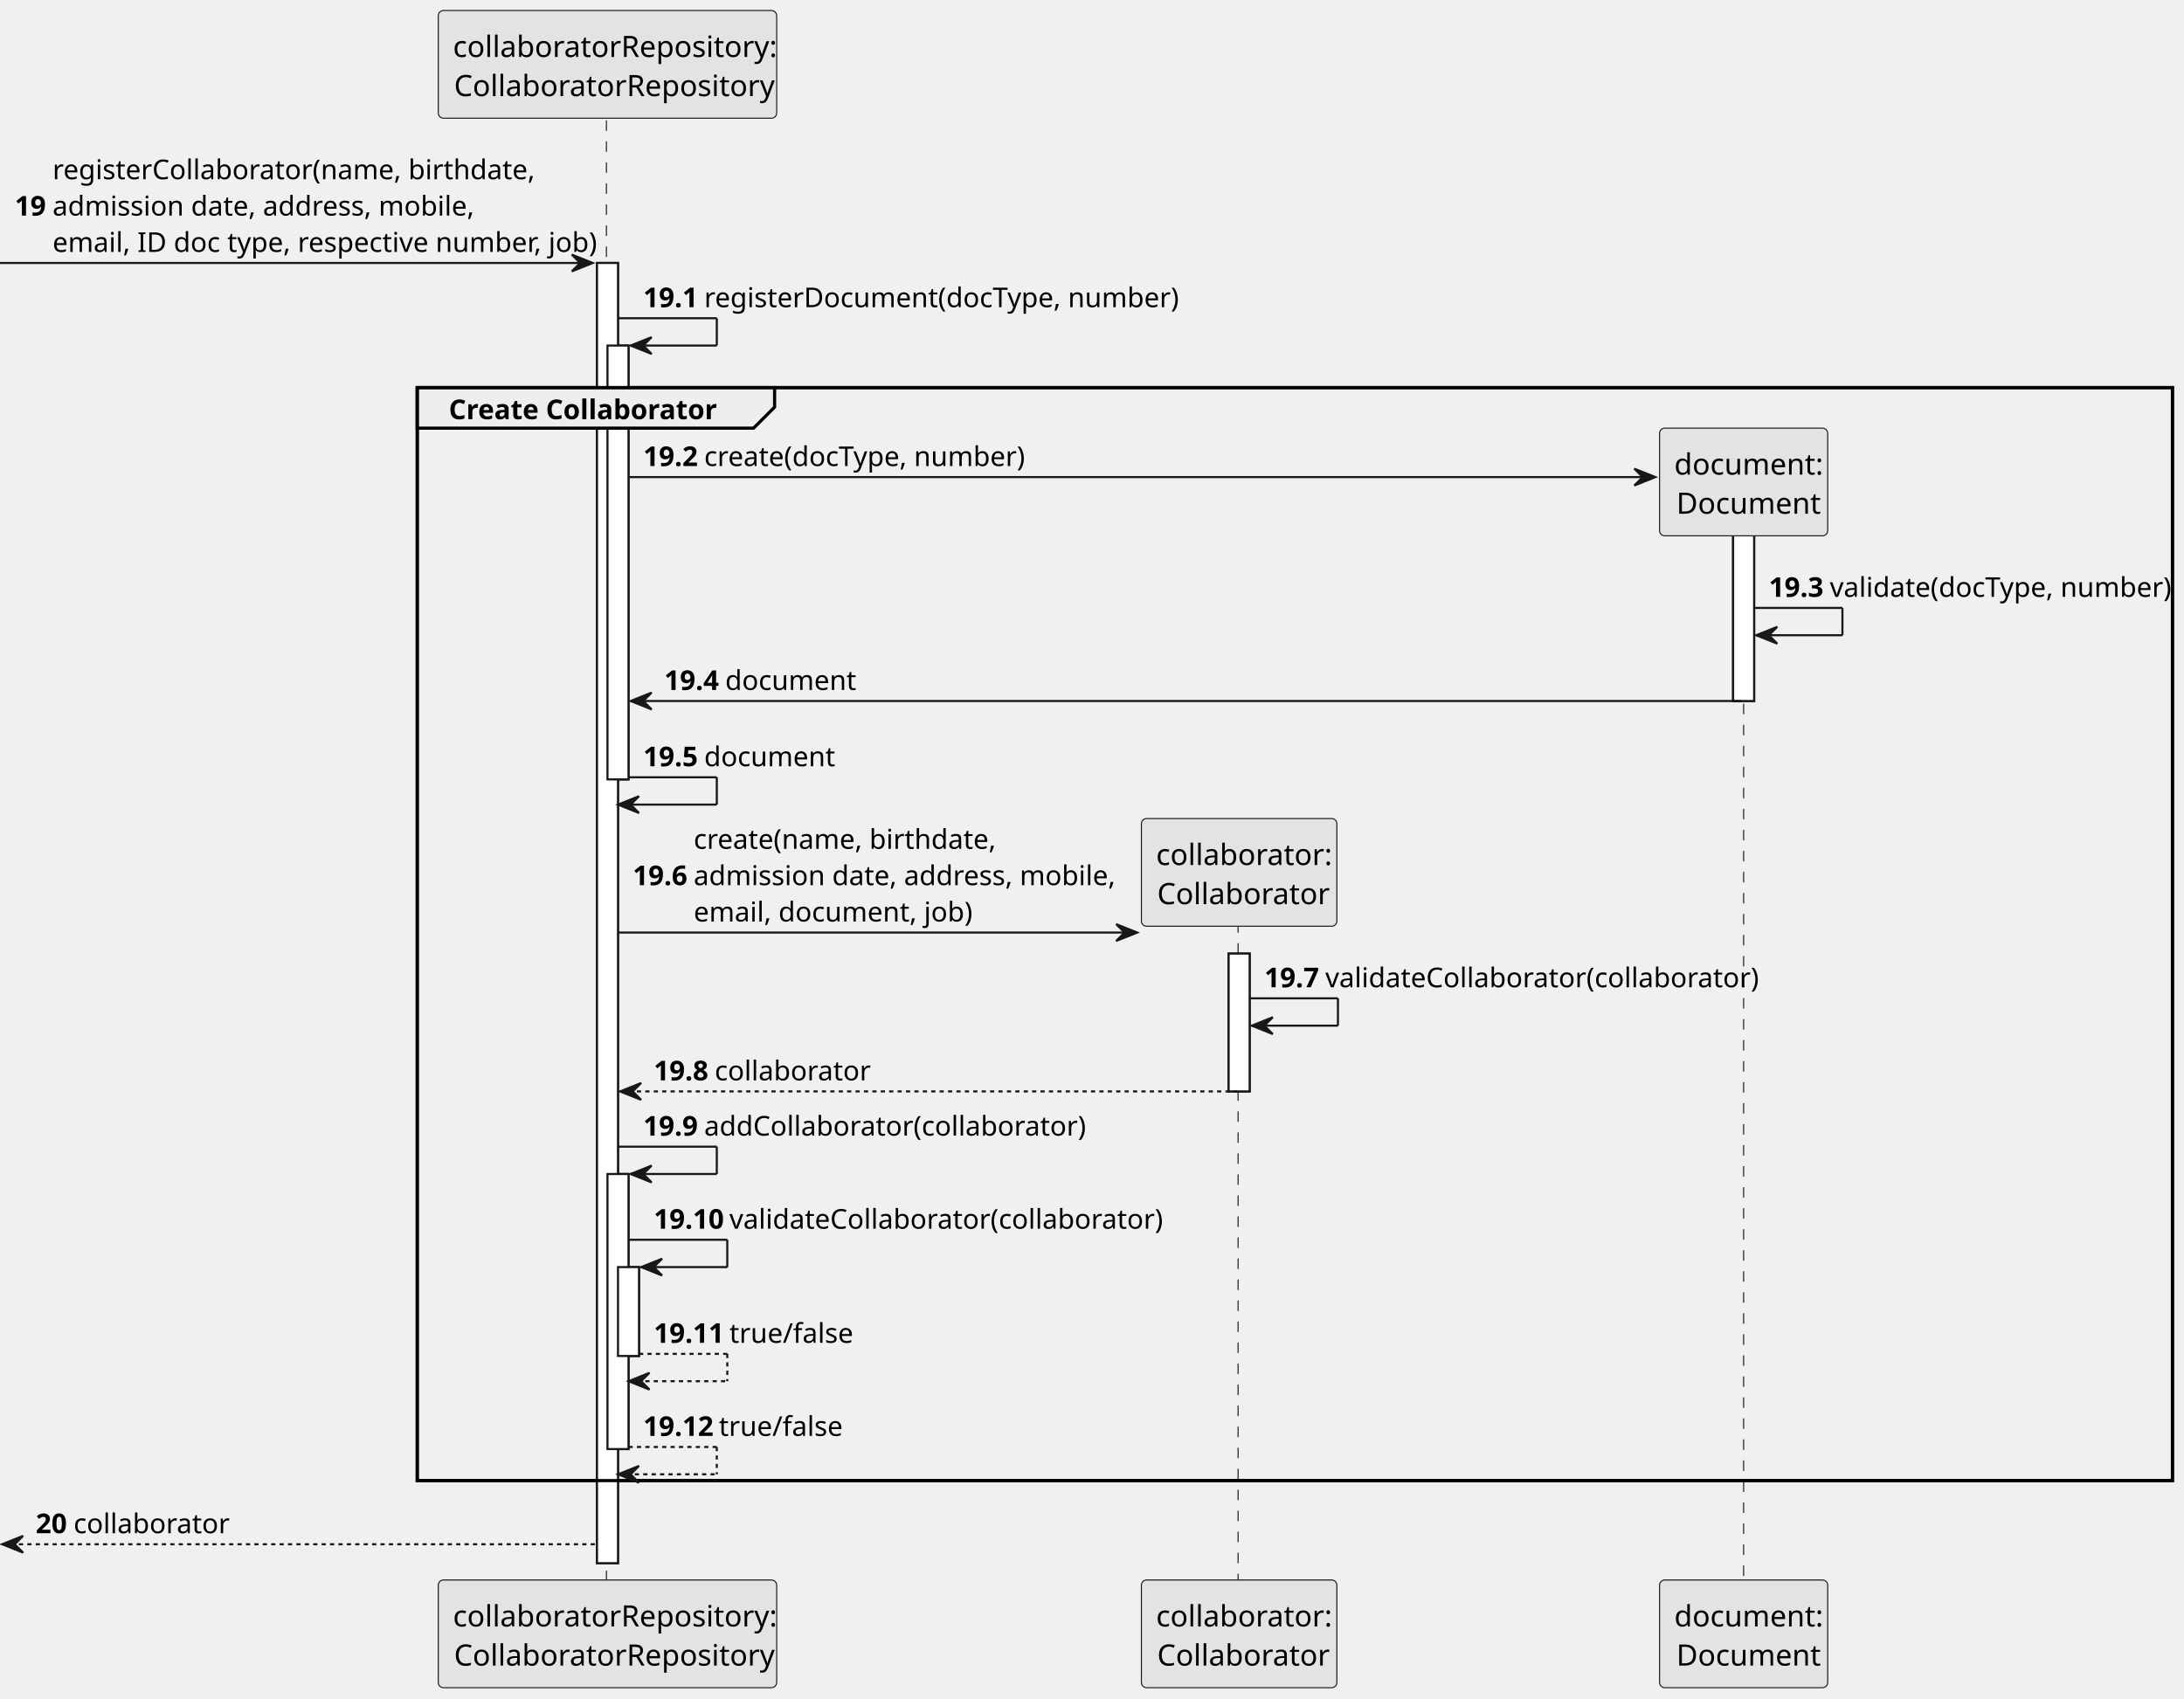
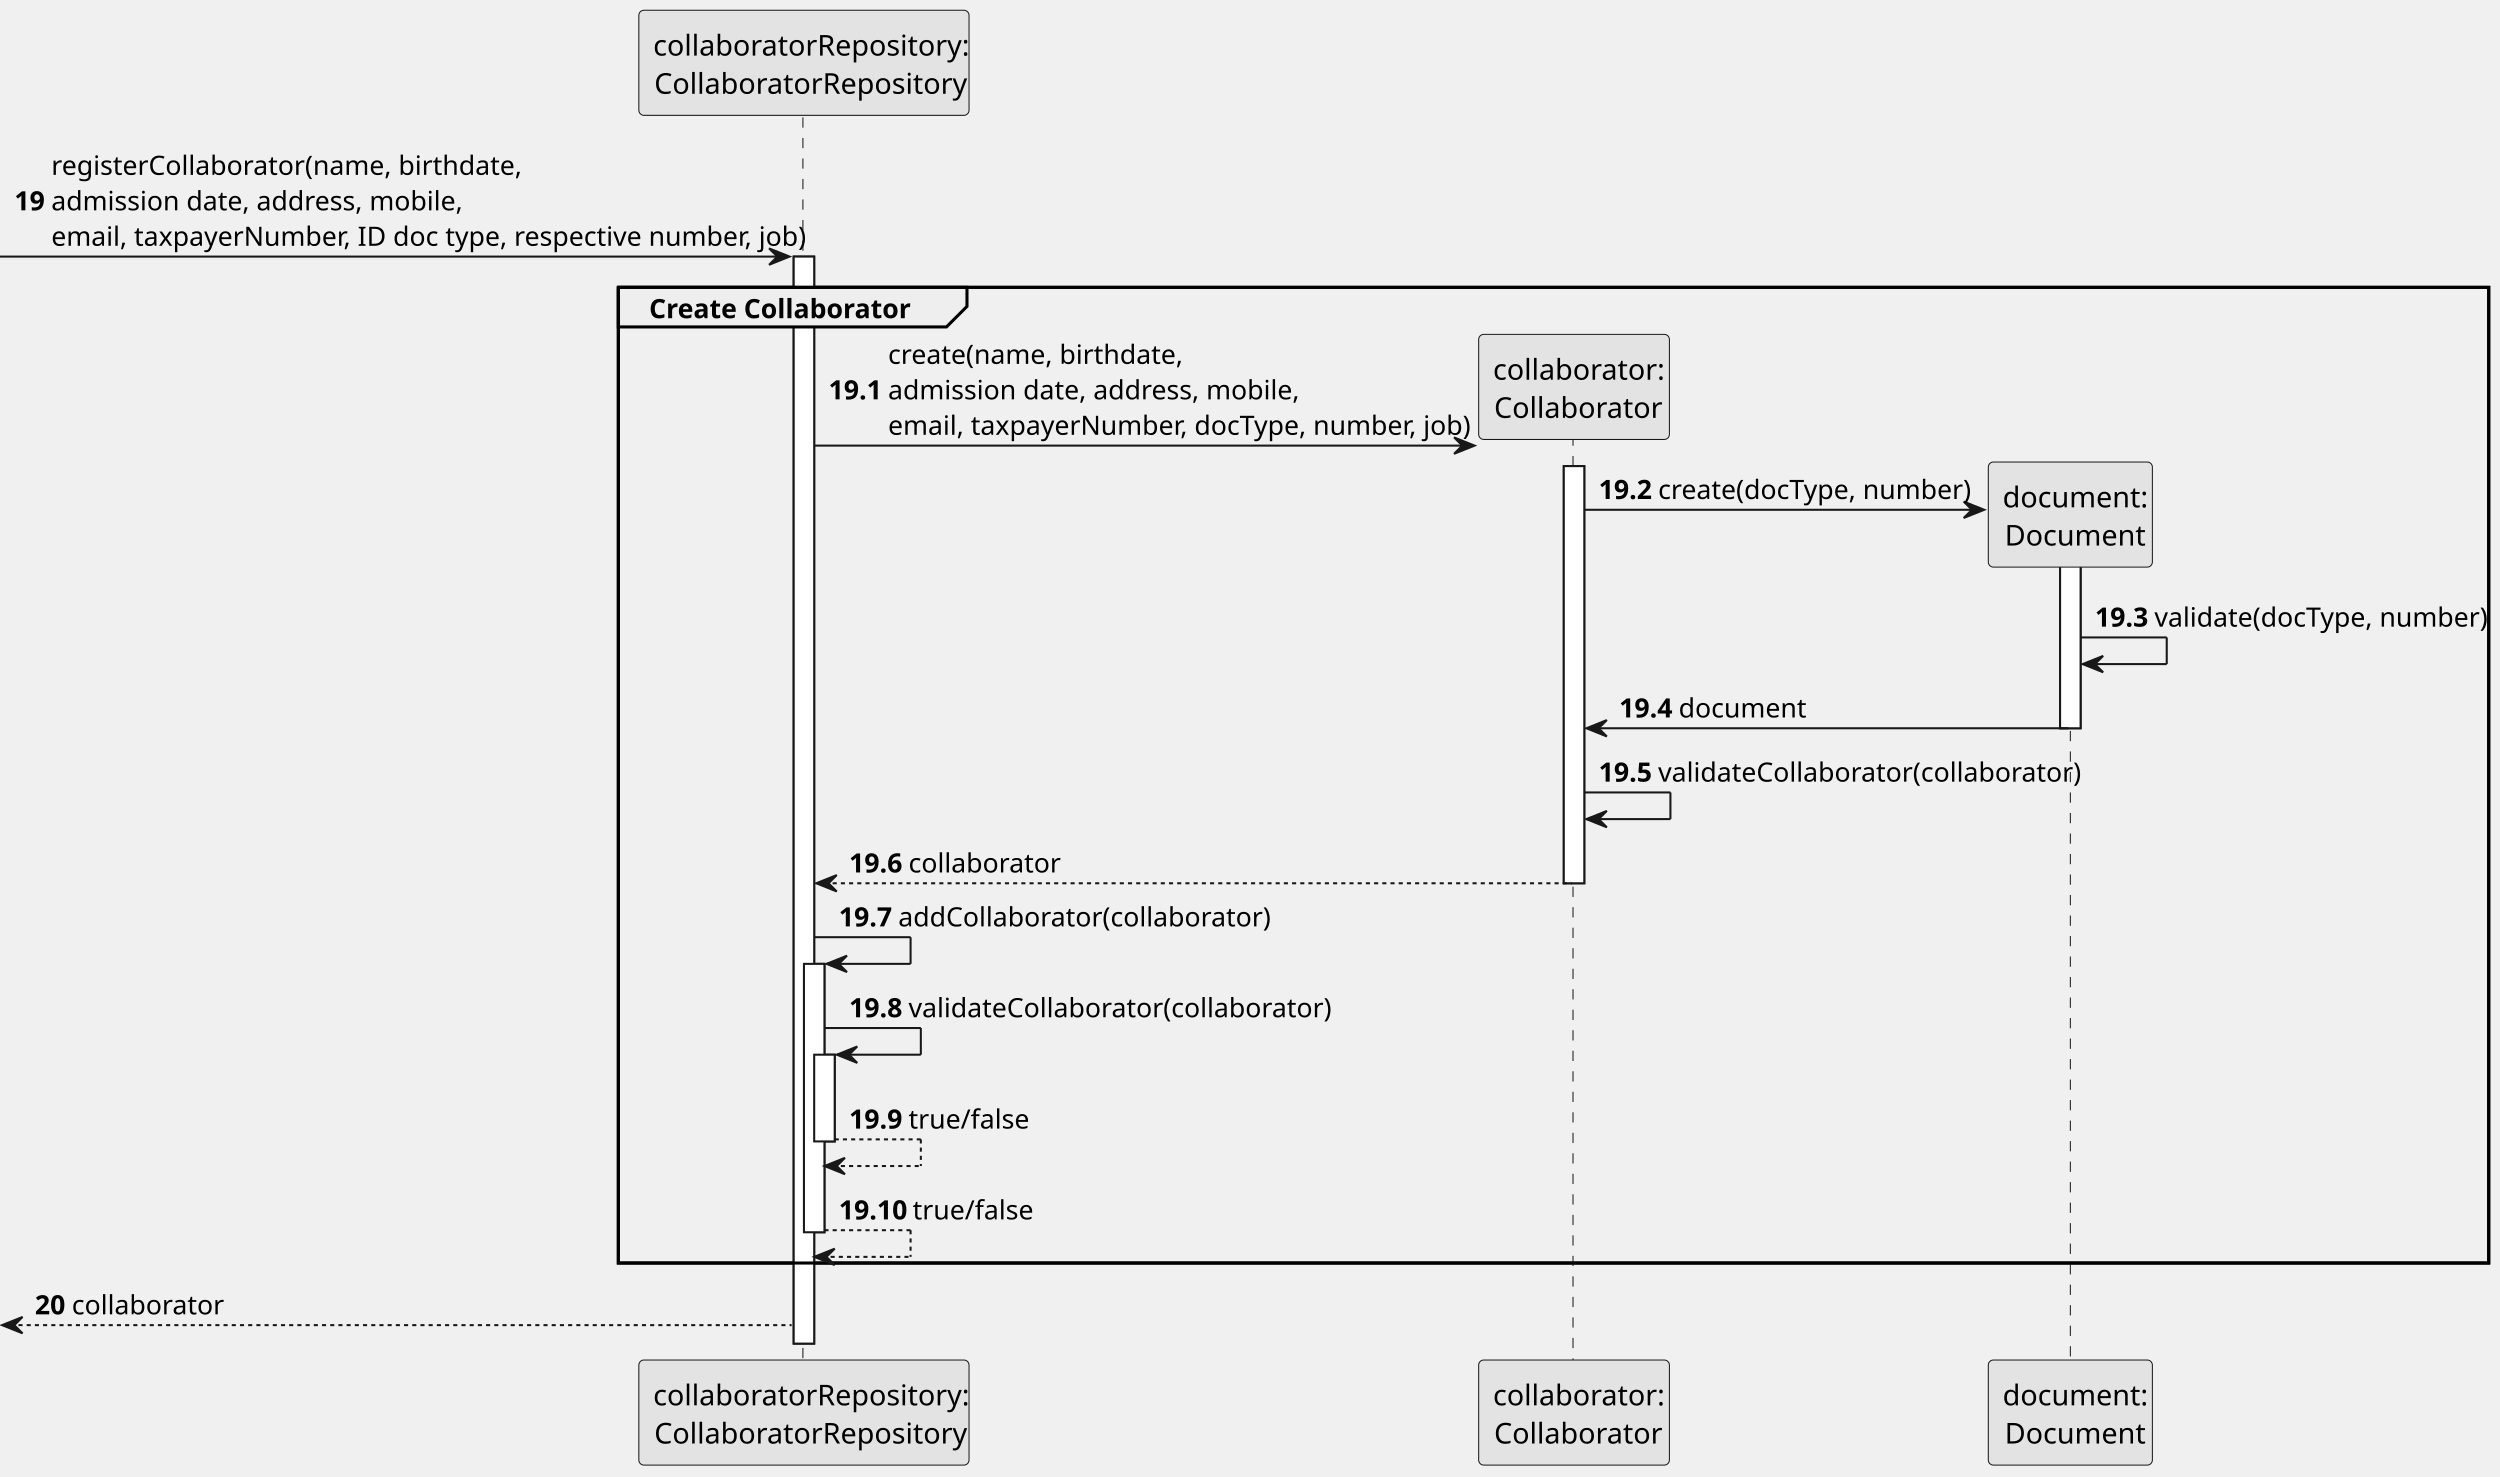
- <svg xmlns="http://www.w3.org/2000/svg" contentStyleType="text/css" height="808px" preserveAspectRatio="none" style="width:1039px;height:808px;background:#FFFFFF;" version="1.1" viewBox="0 0 1039 808" width="1039px" zoomAndPan="magnify">
+ <svg xmlns="http://www.w3.org/2000/svg" contentStyleType="text/css" height="720px" preserveAspectRatio="none" style="width:1219px;height:720px;background:#FFFFFF;" version="1.1" viewBox="0 0 1219 720" width="1219px" zoomAndPan="magnify">
  <defs />
  <g>
-     <rect fill="#FFFFFF" height="618.607" style="stroke:#181818;stroke-width:1.0;" width="10" x="284" y="125.115" />
-     <rect fill="#FFFFFF" height="206.406" style="stroke:#181818;stroke-width:1.0;" width="10" x="289" y="164.406" />
-     <rect fill="#FFFFFF" height="130.873" style="stroke:#181818;stroke-width:1.0;" width="10" x="289" y="558.559" />
-     <rect fill="#FFFFFF" height="42.291" style="stroke:#181818;stroke-width:1.0;" width="10" x="294" y="602.85" />
-     <rect fill="#FFFFFF" height="65.582" style="stroke:#181818;stroke-width:1.0;" width="10" x="584.5" y="453.685" />
-     <rect fill="#FFFFFF" height="96.533" style="stroke:#181818;stroke-width:1.0;" width="10" x="824.5" y="236.988" />
-     <rect fill="none" height="520.025" style="stroke:#000000;stroke-width:1.5;" width="835" x="198.5" y="184.406" />
-     <line style="stroke:#181818;stroke-width:0.5;stroke-dasharray:5.0,5.0;" x1="288.5" x2="288.5" y1="57.242" y2="752.723" />
-     <line style="stroke:#181818;stroke-width:0.5;stroke-dasharray:5.0,5.0;" x1="589" x2="589" y1="428.749" y2="752.723" />
-     <line style="stroke:#181818;stroke-width:0.5;stroke-dasharray:5.0,5.0;" x1="829.5" x2="829.5" y1="244.818" y2="752.723" />
-     <rect fill="#E3E3E3" height="51.242" rx="2.5" ry="2.5" style="stroke:#181818;stroke-width:0.5;" width="161" x="208.5" y="5" />
-     <text fill="#000000" font-family="sans-serif" font-size="14" lengthAdjust="spacing" textLength="147" x="215.5" y="27.107">collaboratorRepository:</text>
-     <text fill="#000000" font-family="sans-serif" font-size="14" lengthAdjust="spacing" textLength="146" x="216" y="45.728">CollaboratorRepository</text>
-     <rect fill="#E3E3E3" height="51.242" rx="2.5" ry="2.5" style="stroke:#181818;stroke-width:0.5;" width="161" x="208.5" y="751.723" />
-     <text fill="#000000" font-family="sans-serif" font-size="14" lengthAdjust="spacing" textLength="147" x="215.5" y="773.83">collaboratorRepository:</text>
-     <text fill="#000000" font-family="sans-serif" font-size="14" lengthAdjust="spacing" textLength="146" x="216" y="792.451">CollaboratorRepository</text>
-     <rect fill="#E3E3E3" height="51.242" rx="2.5" ry="2.5" style="stroke:#181818;stroke-width:0.5;" width="93" x="543" y="751.723" />
-     <text fill="#000000" font-family="sans-serif" font-size="14" lengthAdjust="spacing" textLength="79" x="550" y="773.83">collaborator:</text>
-     <text fill="#000000" font-family="sans-serif" font-size="14" lengthAdjust="spacing" textLength="78" x="550.5" y="792.451">Collaborator</text>
-     <rect fill="#E3E3E3" height="51.242" rx="2.5" ry="2.5" style="stroke:#181818;stroke-width:0.5;" width="80" x="789.5" y="751.723" />
-     <text fill="#000000" font-family="sans-serif" font-size="14" lengthAdjust="spacing" textLength="66" x="796.5" y="773.83">document:</text>
-     <text fill="#000000" font-family="sans-serif" font-size="14" lengthAdjust="spacing" textLength="64" x="797.5" y="792.451">Document</text>
-     <rect fill="#FFFFFF" height="618.607" style="stroke:#181818;stroke-width:1.0;" width="10" x="284" y="125.115" />
-     <rect fill="#FFFFFF" height="206.406" style="stroke:#181818;stroke-width:1.0;" width="10" x="289" y="164.406" />
-     <rect fill="#FFFFFF" height="130.873" style="stroke:#181818;stroke-width:1.0;" width="10" x="289" y="558.559" />
-     <rect fill="#FFFFFF" height="42.291" style="stroke:#181818;stroke-width:1.0;" width="10" x="294" y="602.85" />
-     <rect fill="#FFFFFF" height="65.582" style="stroke:#181818;stroke-width:1.0;" width="10" x="584.5" y="453.685" />
-     <rect fill="#FFFFFF" height="96.533" style="stroke:#181818;stroke-width:1.0;" width="10" x="824.5" y="236.988" />
-     <polygon fill="#181818" points="272,121.115,282,125.115,272,129.115,276,125.115" style="stroke:#181818;stroke-width:1.0;" />
-     <line style="stroke:#181818;stroke-width:1.0;" x1="0" x2="278" y1="125.115" y2="125.115" />
+     <rect fill="#FFFFFF" height="530.025" style="stroke:#181818;stroke-width:1.0;" width="10" x="387" y="125.115" />
+     <rect fill="#FFFFFF" height="130.873" style="stroke:#181818;stroke-width:1.0;" width="10" x="392" y="469.977" />
+     <rect fill="#FFFFFF" height="42.291" style="stroke:#181818;stroke-width:1.0;" width="10" x="397" y="514.268" />
+     <rect fill="#FFFFFF" height="203.406" style="stroke:#181818;stroke-width:1.0;" width="10" x="762.5" y="227.279" />
+     <rect fill="#FFFFFF" height="96.533" style="stroke:#181818;stroke-width:1.0;" width="10" x="1004.5" y="258.57" />
+     <rect fill="none" height="475.734" style="stroke:#000000;stroke-width:1.5;" width="912" x="301.5" y="140.115" />
+     <line style="stroke:#181818;stroke-width:0.5;stroke-dasharray:5.0,5.0;" x1="391.5" x2="391.5" y1="57.242" y2="664.141" />
+     <line style="stroke:#181818;stroke-width:0.5;stroke-dasharray:5.0,5.0;" x1="767" x2="767" y1="202.343" y2="664.141" />
+     <line style="stroke:#181818;stroke-width:0.5;stroke-dasharray:5.0,5.0;" x1="1009.5" x2="1009.5" y1="266.4" y2="664.141" />
+     <rect fill="#E3E3E3" height="51.242" rx="2.5" ry="2.5" style="stroke:#181818;stroke-width:0.5;" width="161" x="311.5" y="5" />
+     <text fill="#000000" font-family="sans-serif" font-size="14" lengthAdjust="spacing" textLength="147" x="318.5" y="27.107">collaboratorRepository:</text>
+     <text fill="#000000" font-family="sans-serif" font-size="14" lengthAdjust="spacing" textLength="146" x="319" y="45.728">CollaboratorRepository</text>
+     <rect fill="#E3E3E3" height="51.242" rx="2.5" ry="2.5" style="stroke:#181818;stroke-width:0.5;" width="161" x="311.5" y="663.141" />
+     <text fill="#000000" font-family="sans-serif" font-size="14" lengthAdjust="spacing" textLength="147" x="318.5" y="685.248">collaboratorRepository:</text>
+     <text fill="#000000" font-family="sans-serif" font-size="14" lengthAdjust="spacing" textLength="146" x="319" y="703.869">CollaboratorRepository</text>
+     <rect fill="#E3E3E3" height="51.242" rx="2.5" ry="2.5" style="stroke:#181818;stroke-width:0.5;" width="93" x="721" y="663.141" />
+     <text fill="#000000" font-family="sans-serif" font-size="14" lengthAdjust="spacing" textLength="79" x="728" y="685.248">collaborator:</text>
+     <text fill="#000000" font-family="sans-serif" font-size="14" lengthAdjust="spacing" textLength="78" x="728.5" y="703.869">Collaborator</text>
+     <rect fill="#E3E3E3" height="51.242" rx="2.5" ry="2.5" style="stroke:#181818;stroke-width:0.5;" width="80" x="969.5" y="663.141" />
+     <text fill="#000000" font-family="sans-serif" font-size="14" lengthAdjust="spacing" textLength="66" x="976.5" y="685.248">document:</text>
+     <text fill="#000000" font-family="sans-serif" font-size="14" lengthAdjust="spacing" textLength="64" x="977.5" y="703.869">Document</text>
+     <rect fill="#FFFFFF" height="530.025" style="stroke:#181818;stroke-width:1.0;" width="10" x="387" y="125.115" />
+     <rect fill="#FFFFFF" height="130.873" style="stroke:#181818;stroke-width:1.0;" width="10" x="392" y="469.977" />
+     <rect fill="#FFFFFF" height="42.291" style="stroke:#181818;stroke-width:1.0;" width="10" x="397" y="514.268" />
+     <rect fill="#FFFFFF" height="203.406" style="stroke:#181818;stroke-width:1.0;" width="10" x="762.5" y="227.279" />
+     <rect fill="#FFFFFF" height="96.533" style="stroke:#181818;stroke-width:1.0;" width="10" x="1004.5" y="258.57" />
+     <polygon fill="#181818" points="375,121.115,385,125.115,375,129.115,379,125.115" style="stroke:#181818;stroke-width:1.0;" />
+     <line style="stroke:#181818;stroke-width:1.0;" x1="0" x2="381" y1="125.115" y2="125.115" />
    <text fill="#000000" font-family="sans-serif" font-size="13" font-weight="bold" lengthAdjust="spacing" textLength="14" x="7" y="102.561">19</text>
    <text fill="#000000" font-family="sans-serif" font-size="13" lengthAdjust="spacing" textLength="210" x="25" y="85.27">registerCollaborator(name, birthdate,</text>
    <text fill="#000000" font-family="sans-serif" font-size="13" lengthAdjust="spacing" textLength="192" x="25" y="102.561">admission date, address, mobile,</text>
-     <text fill="#000000" font-family="sans-serif" font-size="13" lengthAdjust="spacing" textLength="247" x="25" y="119.853">email, ID doc type, respective number, job)</text>
-     <line style="stroke:#181818;stroke-width:1.0;" x1="294" x2="341" y1="151.406" y2="151.406" />
-     <line style="stroke:#181818;stroke-width:1.0;" x1="341" x2="341" y1="151.406" y2="164.406" />
-     <line style="stroke:#181818;stroke-width:1.0;" x1="300" x2="341" y1="164.406" y2="164.406" />
-     <polygon fill="#181818" points="310,160.406,300,164.406,310,168.406,306,164.406" style="stroke:#181818;stroke-width:1.0;" />
-     <text fill="#000000" font-family="sans-serif" font-size="13" font-weight="bold" lengthAdjust="spacing" textLength="25" x="306" y="146.144">19.1</text>
-     <text fill="#000000" font-family="sans-serif" font-size="13" lengthAdjust="spacing" textLength="210" x="335" y="146.144">registerDocument(docType, number)</text>
-     <path d="M198.5,184.406 L368.5,184.406 L368.5,193.697 L358.5,203.697 L198.5,203.697 L198.5,184.406 " fill="#EEEEEE" style="stroke:#000000;stroke-width:1.5;" />
-     <rect fill="none" height="520.025" style="stroke:#000000;stroke-width:1.5;" width="835" x="198.5" y="184.406" />
-     <text fill="#000000" font-family="sans-serif" font-size="13" font-weight="bold" lengthAdjust="spacing" textLength="125" x="213.5" y="199.435">Create Collaborator</text>
-     <polygon fill="#181818" points="777.5,222.988,787.5,226.988,777.5,230.988,781.5,226.988" style="stroke:#181818;stroke-width:1.0;" />
-     <line style="stroke:#181818;stroke-width:1.0;" x1="299" x2="783.5" y1="226.988" y2="226.988" />
-     <text fill="#000000" font-family="sans-serif" font-size="13" font-weight="bold" lengthAdjust="spacing" textLength="25" x="306" y="221.726">19.2</text>
-     <text fill="#000000" font-family="sans-serif" font-size="13" lengthAdjust="spacing" textLength="144" x="335" y="221.726">create(docType, number)</text>
-     <rect fill="#E3E3E3" height="51.242" rx="2.5" ry="2.5" style="stroke:#181818;stroke-width:0.5;" width="80" x="789.5" y="203.697" />
-     <text fill="#000000" font-family="sans-serif" font-size="14" lengthAdjust="spacing" textLength="66" x="796.5" y="225.805">document:</text>
-     <text fill="#000000" font-family="sans-serif" font-size="14" lengthAdjust="spacing" textLength="64" x="797.5" y="244.426">Document</text>
-     <line style="stroke:#181818;stroke-width:1.0;" x1="834.5" x2="876.5" y1="289.231" y2="289.231" />
-     <line style="stroke:#181818;stroke-width:1.0;" x1="876.5" x2="876.5" y1="289.231" y2="302.231" />
-     <line style="stroke:#181818;stroke-width:1.0;" x1="835.5" x2="876.5" y1="302.231" y2="302.231" />
-     <polygon fill="#181818" points="845.5,298.231,835.5,302.231,845.5,306.231,841.5,302.231" style="stroke:#181818;stroke-width:1.0;" />
-     <text fill="#000000" font-family="sans-serif" font-size="13" font-weight="bold" lengthAdjust="spacing" textLength="25" x="841.5" y="283.968">19.3</text>
-     <text fill="#000000" font-family="sans-serif" font-size="13" lengthAdjust="spacing" textLength="151" x="870.5" y="283.968">validate(docType, number)</text>
-     <polygon fill="#181818" points="310,329.522,300,333.522,310,337.522,306,333.522" style="stroke:#181818;stroke-width:1.0;" />
-     <line style="stroke:#181818;stroke-width:1.0;" x1="304" x2="828.5" y1="333.522" y2="333.522" />
-     <text fill="#000000" font-family="sans-serif" font-size="13" font-weight="bold" lengthAdjust="spacing" textLength="25" x="316" y="328.259">19.4</text>
-     <text fill="#000000" font-family="sans-serif" font-size="13" lengthAdjust="spacing" textLength="57" x="345" y="328.259">document</text>
-     <line style="stroke:#181818;stroke-width:1.0;" x1="299" x2="341" y1="369.812" y2="369.812" />
-     <line style="stroke:#181818;stroke-width:1.0;" x1="341" x2="341" y1="369.812" y2="382.812" />
-     <line style="stroke:#181818;stroke-width:1.0;" x1="294" x2="341" y1="382.812" y2="382.812" />
-     <polygon fill="#181818" points="304,378.812,294,382.812,304,386.812,300,382.812" style="stroke:#181818;stroke-width:1.0;" />
-     <text fill="#000000" font-family="sans-serif" font-size="13" font-weight="bold" lengthAdjust="spacing" textLength="25" x="306" y="364.55">19.5</text>
-     <text fill="#000000" font-family="sans-serif" font-size="13" lengthAdjust="spacing" textLength="57" x="335" y="364.55">document</text>
-     <polygon fill="#181818" points="531,439.685,541,443.685,531,447.685,535,443.685" style="stroke:#181818;stroke-width:1.0;" />
-     <line style="stroke:#181818;stroke-width:1.0;" x1="294" x2="537" y1="443.685" y2="443.685" />
-     <text fill="#000000" font-family="sans-serif" font-size="13" font-weight="bold" lengthAdjust="spacing" textLength="25" x="301" y="421.132">19.6</text>
-     <text fill="#000000" font-family="sans-serif" font-size="13" lengthAdjust="spacing" textLength="134" x="330" y="403.841">create(name, birthdate,</text>
-     <text fill="#000000" font-family="sans-serif" font-size="13" lengthAdjust="spacing" textLength="192" x="330" y="421.132">admission date, address, mobile,</text>
-     <text fill="#000000" font-family="sans-serif" font-size="13" lengthAdjust="spacing" textLength="125" x="330" y="438.423">email, document, job)</text>
-     <rect fill="#E3E3E3" height="51.242" rx="2.5" ry="2.5" style="stroke:#181818;stroke-width:0.5;" width="93" x="543" y="389.443" />
-     <text fill="#000000" font-family="sans-serif" font-size="14" lengthAdjust="spacing" textLength="79" x="550" y="411.551">collaborator:</text>
-     <text fill="#000000" font-family="sans-serif" font-size="14" lengthAdjust="spacing" textLength="78" x="550.5" y="430.172">Collaborator</text>
-     <line style="stroke:#181818;stroke-width:1.0;" x1="594.5" x2="636.5" y1="474.977" y2="474.977" />
-     <line style="stroke:#181818;stroke-width:1.0;" x1="636.5" x2="636.5" y1="474.977" y2="487.977" />
-     <line style="stroke:#181818;stroke-width:1.0;" x1="595.5" x2="636.5" y1="487.977" y2="487.977" />
-     <polygon fill="#181818" points="605.5,483.977,595.5,487.977,605.5,491.977,601.5,487.977" style="stroke:#181818;stroke-width:1.0;" />
-     <text fill="#000000" font-family="sans-serif" font-size="13" font-weight="bold" lengthAdjust="spacing" textLength="25" x="601.5" y="469.714">19.7</text>
-     <text fill="#000000" font-family="sans-serif" font-size="13" lengthAdjust="spacing" textLength="187" x="630.5" y="469.714">validateCollaborator(collaborator)</text>
-     <polygon fill="#181818" points="305,515.268,295,519.268,305,523.268,301,519.268" style="stroke:#181818;stroke-width:1.0;" />
-     <line style="stroke:#181818;stroke-width:1.0;stroke-dasharray:2.0,2.0;" x1="299" x2="588.5" y1="519.268" y2="519.268" />
-     <text fill="#000000" font-family="sans-serif" font-size="13" font-weight="bold" lengthAdjust="spacing" textLength="25" x="311" y="514.005">19.8</text>
-     <text fill="#000000" font-family="sans-serif" font-size="13" lengthAdjust="spacing" textLength="67" x="340" y="514.005">collaborator</text>
-     <line style="stroke:#181818;stroke-width:1.0;" x1="294" x2="341" y1="545.559" y2="545.559" />
-     <line style="stroke:#181818;stroke-width:1.0;" x1="341" x2="341" y1="545.559" y2="558.559" />
-     <line style="stroke:#181818;stroke-width:1.0;" x1="300" x2="341" y1="558.559" y2="558.559" />
-     <polygon fill="#181818" points="310,554.559,300,558.559,310,562.559,306,558.559" style="stroke:#181818;stroke-width:1.0;" />
-     <text fill="#000000" font-family="sans-serif" font-size="13" font-weight="bold" lengthAdjust="spacing" textLength="25" x="306" y="540.296">19.9</text>
-     <text fill="#000000" font-family="sans-serif" font-size="13" lengthAdjust="spacing" textLength="165" x="335" y="540.296">addCollaborator(collaborator)</text>
-     <line style="stroke:#181818;stroke-width:1.0;" x1="299" x2="346" y1="589.85" y2="589.85" />
-     <line style="stroke:#181818;stroke-width:1.0;" x1="346" x2="346" y1="589.85" y2="602.85" />
-     <line style="stroke:#181818;stroke-width:1.0;" x1="305" x2="346" y1="602.85" y2="602.85" />
-     <polygon fill="#181818" points="315,598.85,305,602.85,315,606.85,311,602.85" style="stroke:#181818;stroke-width:1.0;" />
-     <text fill="#000000" font-family="sans-serif" font-size="13" font-weight="bold" lengthAdjust="spacing" textLength="32" x="311" y="584.587">19.10</text>
-     <text fill="#000000" font-family="sans-serif" font-size="13" lengthAdjust="spacing" textLength="187" x="347" y="584.587">validateCollaborator(collaborator)</text>
-     <line style="stroke:#181818;stroke-width:1.0;stroke-dasharray:2.0,2.0;" x1="304" x2="346" y1="644.141" y2="644.141" />
-     <line style="stroke:#181818;stroke-width:1.0;stroke-dasharray:2.0,2.0;" x1="346" x2="346" y1="644.141" y2="657.141" />
-     <line style="stroke:#181818;stroke-width:1.0;stroke-dasharray:2.0,2.0;" x1="299" x2="346" y1="657.141" y2="657.141" />
-     <polygon fill="#181818" points="309,653.141,299,657.141,309,661.141,305,657.141" style="stroke:#181818;stroke-width:1.0;" />
-     <text fill="#000000" font-family="sans-serif" font-size="13" font-weight="bold" lengthAdjust="spacing" textLength="32" x="311" y="638.878">19.11</text>
-     <text fill="#000000" font-family="sans-serif" font-size="13" lengthAdjust="spacing" textLength="53" x="347" y="638.878">true/false</text>
-     <line style="stroke:#181818;stroke-width:1.0;stroke-dasharray:2.0,2.0;" x1="299" x2="341" y1="688.432" y2="688.432" />
-     <line style="stroke:#181818;stroke-width:1.0;stroke-dasharray:2.0,2.0;" x1="341" x2="341" y1="688.432" y2="701.432" />
-     <line style="stroke:#181818;stroke-width:1.0;stroke-dasharray:2.0,2.0;" x1="294" x2="341" y1="701.432" y2="701.432" />
-     <polygon fill="#181818" points="304,697.432,294,701.432,304,705.432,300,701.432" style="stroke:#181818;stroke-width:1.0;" />
-     <text fill="#000000" font-family="sans-serif" font-size="13" font-weight="bold" lengthAdjust="spacing" textLength="32" x="306" y="683.169">19.12</text>
-     <text fill="#000000" font-family="sans-serif" font-size="13" lengthAdjust="spacing" textLength="53" x="342" y="683.169">true/false</text>
-     <polygon fill="#181818" points="11,730.723,1,734.723,11,738.723,7,734.723" style="stroke:#181818;stroke-width:1.0;" />
-     <line style="stroke:#181818;stroke-width:1.0;stroke-dasharray:2.0,2.0;" x1="5" x2="283" y1="734.723" y2="734.723" />
-     <text fill="#000000" font-family="sans-serif" font-size="13" font-weight="bold" lengthAdjust="spacing" textLength="14" x="17" y="729.46">20</text>
-     <text fill="#000000" font-family="sans-serif" font-size="13" lengthAdjust="spacing" textLength="67" x="35" y="729.46">collaborator</text>
+     <text fill="#000000" font-family="sans-serif" font-size="13" lengthAdjust="spacing" textLength="350" x="25" y="119.853">email, taxpayerNumber, ID doc type, respective number, job)</text>
+     <path d="M301.5,140.115 L471.5,140.115 L471.5,149.406 L461.5,159.406 L301.5,159.406 L301.5,140.115 " fill="#EEEEEE" style="stroke:#000000;stroke-width:1.5;" />
+     <rect fill="none" height="475.734" style="stroke:#000000;stroke-width:1.5;" width="912" x="301.5" y="140.115" />
+     <text fill="#000000" font-family="sans-serif" font-size="13" font-weight="bold" lengthAdjust="spacing" textLength="125" x="316.5" y="155.144">Create Collaborator</text>
+     <polygon fill="#181818" points="709,213.279,719,217.279,709,221.279,713,217.279" style="stroke:#181818;stroke-width:1.0;" />
+     <line style="stroke:#181818;stroke-width:1.0;" x1="397" x2="715" y1="217.279" y2="217.279" />
+     <text fill="#000000" font-family="sans-serif" font-size="13" font-weight="bold" lengthAdjust="spacing" textLength="25" x="404" y="194.726">19.1</text>
+     <text fill="#000000" font-family="sans-serif" font-size="13" lengthAdjust="spacing" textLength="134" x="433" y="177.435">create(name, birthdate,</text>
+     <text fill="#000000" font-family="sans-serif" font-size="13" lengthAdjust="spacing" textLength="192" x="433" y="194.726">admission date, address, mobile,</text>
+     <text fill="#000000" font-family="sans-serif" font-size="13" lengthAdjust="spacing" textLength="271" x="433" y="212.017">email, taxpayerNumber, docType, number, job)</text>
+     <rect fill="#E3E3E3" height="51.242" rx="2.5" ry="2.5" style="stroke:#181818;stroke-width:0.5;" width="93" x="721" y="163.037" />
+     <text fill="#000000" font-family="sans-serif" font-size="14" lengthAdjust="spacing" textLength="79" x="728" y="185.144">collaborator:</text>
+     <text fill="#000000" font-family="sans-serif" font-size="14" lengthAdjust="spacing" textLength="78" x="728.5" y="203.766">Collaborator</text>
+     <polygon fill="#181818" points="957.5,244.57,967.5,248.57,957.5,252.57,961.5,248.57" style="stroke:#181818;stroke-width:1.0;" />
+     <line style="stroke:#181818;stroke-width:1.0;" x1="772.5" x2="963.5" y1="248.57" y2="248.57" />
+     <text fill="#000000" font-family="sans-serif" font-size="13" font-weight="bold" lengthAdjust="spacing" textLength="25" x="779.5" y="243.308">19.2</text>
+     <text fill="#000000" font-family="sans-serif" font-size="13" lengthAdjust="spacing" textLength="144" x="808.5" y="243.308">create(docType, number)</text>
+     <rect fill="#E3E3E3" height="51.242" rx="2.5" ry="2.5" style="stroke:#181818;stroke-width:0.5;" width="80" x="969.5" y="225.279" />
+     <text fill="#000000" font-family="sans-serif" font-size="14" lengthAdjust="spacing" textLength="66" x="976.5" y="247.387">document:</text>
+     <text fill="#000000" font-family="sans-serif" font-size="14" lengthAdjust="spacing" textLength="64" x="977.5" y="266.008">Document</text>
+     <line style="stroke:#181818;stroke-width:1.0;" x1="1014.5" x2="1056.5" y1="310.812" y2="310.812" />
+     <line style="stroke:#181818;stroke-width:1.0;" x1="1056.5" x2="1056.5" y1="310.812" y2="323.812" />
+     <line style="stroke:#181818;stroke-width:1.0;" x1="1015.5" x2="1056.5" y1="323.812" y2="323.812" />
+     <polygon fill="#181818" points="1025.5,319.812,1015.5,323.812,1025.5,327.812,1021.5,323.812" style="stroke:#181818;stroke-width:1.0;" />
+     <text fill="#000000" font-family="sans-serif" font-size="13" font-weight="bold" lengthAdjust="spacing" textLength="25" x="1021.5" y="305.55">19.3</text>
+     <text fill="#000000" font-family="sans-serif" font-size="13" lengthAdjust="spacing" textLength="151" x="1050.5" y="305.55">validate(docType, number)</text>
+     <polygon fill="#181818" points="783.5,351.103,773.5,355.103,783.5,359.103,779.5,355.103" style="stroke:#181818;stroke-width:1.0;" />
+     <line style="stroke:#181818;stroke-width:1.0;" x1="777.5" x2="1008.5" y1="355.103" y2="355.103" />
+     <text fill="#000000" font-family="sans-serif" font-size="13" font-weight="bold" lengthAdjust="spacing" textLength="25" x="789.5" y="349.841">19.4</text>
+     <text fill="#000000" font-family="sans-serif" font-size="13" lengthAdjust="spacing" textLength="57" x="818.5" y="349.841">document</text>
+     <line style="stroke:#181818;stroke-width:1.0;" x1="772.5" x2="814.5" y1="386.394" y2="386.394" />
+     <line style="stroke:#181818;stroke-width:1.0;" x1="814.5" x2="814.5" y1="386.394" y2="399.394" />
+     <line style="stroke:#181818;stroke-width:1.0;" x1="773.5" x2="814.5" y1="399.394" y2="399.394" />
+     <polygon fill="#181818" points="783.5,395.394,773.5,399.394,783.5,403.394,779.5,399.394" style="stroke:#181818;stroke-width:1.0;" />
+     <text fill="#000000" font-family="sans-serif" font-size="13" font-weight="bold" lengthAdjust="spacing" textLength="25" x="779.5" y="381.132">19.5</text>
+     <text fill="#000000" font-family="sans-serif" font-size="13" lengthAdjust="spacing" textLength="187" x="808.5" y="381.132">validateCollaborator(collaborator)</text>
+     <polygon fill="#181818" points="408,426.685,398,430.685,408,434.685,404,430.685" style="stroke:#181818;stroke-width:1.0;" />
+     <line style="stroke:#181818;stroke-width:1.0;stroke-dasharray:2.0,2.0;" x1="402" x2="766.5" y1="430.685" y2="430.685" />
+     <text fill="#000000" font-family="sans-serif" font-size="13" font-weight="bold" lengthAdjust="spacing" textLength="25" x="414" y="425.423">19.6</text>
+     <text fill="#000000" font-family="sans-serif" font-size="13" lengthAdjust="spacing" textLength="67" x="443" y="425.423">collaborator</text>
+     <line style="stroke:#181818;stroke-width:1.0;" x1="397" x2="444" y1="456.977" y2="456.977" />
+     <line style="stroke:#181818;stroke-width:1.0;" x1="444" x2="444" y1="456.977" y2="469.977" />
+     <line style="stroke:#181818;stroke-width:1.0;" x1="403" x2="444" y1="469.977" y2="469.977" />
+     <polygon fill="#181818" points="413,465.977,403,469.977,413,473.977,409,469.977" style="stroke:#181818;stroke-width:1.0;" />
+     <text fill="#000000" font-family="sans-serif" font-size="13" font-weight="bold" lengthAdjust="spacing" textLength="25" x="409" y="451.714">19.7</text>
+     <text fill="#000000" font-family="sans-serif" font-size="13" lengthAdjust="spacing" textLength="165" x="438" y="451.714">addCollaborator(collaborator)</text>
+     <line style="stroke:#181818;stroke-width:1.0;" x1="402" x2="449" y1="501.268" y2="501.268" />
+     <line style="stroke:#181818;stroke-width:1.0;" x1="449" x2="449" y1="501.268" y2="514.268" />
+     <line style="stroke:#181818;stroke-width:1.0;" x1="408" x2="449" y1="514.268" y2="514.268" />
+     <polygon fill="#181818" points="418,510.268,408,514.268,418,518.268,414,514.268" style="stroke:#181818;stroke-width:1.0;" />
+     <text fill="#000000" font-family="sans-serif" font-size="13" font-weight="bold" lengthAdjust="spacing" textLength="25" x="414" y="496.005">19.8</text>
+     <text fill="#000000" font-family="sans-serif" font-size="13" lengthAdjust="spacing" textLength="187" x="443" y="496.005">validateCollaborator(collaborator)</text>
+     <line style="stroke:#181818;stroke-width:1.0;stroke-dasharray:2.0,2.0;" x1="407" x2="449" y1="555.559" y2="555.559" />
+     <line style="stroke:#181818;stroke-width:1.0;stroke-dasharray:2.0,2.0;" x1="449" x2="449" y1="555.559" y2="568.559" />
+     <line style="stroke:#181818;stroke-width:1.0;stroke-dasharray:2.0,2.0;" x1="402" x2="449" y1="568.559" y2="568.559" />
+     <polygon fill="#181818" points="412,564.559,402,568.559,412,572.559,408,568.559" style="stroke:#181818;stroke-width:1.0;" />
+     <text fill="#000000" font-family="sans-serif" font-size="13" font-weight="bold" lengthAdjust="spacing" textLength="25" x="414" y="550.296">19.9</text>
+     <text fill="#000000" font-family="sans-serif" font-size="13" lengthAdjust="spacing" textLength="53" x="443" y="550.296">true/false</text>
+     <line style="stroke:#181818;stroke-width:1.0;stroke-dasharray:2.0,2.0;" x1="402" x2="444" y1="599.85" y2="599.85" />
+     <line style="stroke:#181818;stroke-width:1.0;stroke-dasharray:2.0,2.0;" x1="444" x2="444" y1="599.85" y2="612.85" />
+     <line style="stroke:#181818;stroke-width:1.0;stroke-dasharray:2.0,2.0;" x1="397" x2="444" y1="612.85" y2="612.85" />
+     <polygon fill="#181818" points="407,608.85,397,612.85,407,616.85,403,612.85" style="stroke:#181818;stroke-width:1.0;" />
+     <text fill="#000000" font-family="sans-serif" font-size="13" font-weight="bold" lengthAdjust="spacing" textLength="32" x="409" y="594.587">19.10</text>
+     <text fill="#000000" font-family="sans-serif" font-size="13" lengthAdjust="spacing" textLength="53" x="445" y="594.587">true/false</text>
+     <polygon fill="#181818" points="11,642.141,1,646.141,11,650.141,7,646.141" style="stroke:#181818;stroke-width:1.0;" />
+     <line style="stroke:#181818;stroke-width:1.0;stroke-dasharray:2.0,2.0;" x1="5" x2="386" y1="646.141" y2="646.141" />
+     <text fill="#000000" font-family="sans-serif" font-size="13" font-weight="bold" lengthAdjust="spacing" textLength="14" x="17" y="640.878">20</text>
+     <text fill="#000000" font-family="sans-serif" font-size="13" lengthAdjust="spacing" textLength="67" x="35" y="640.878">collaborator</text>
  </g>
</svg>
